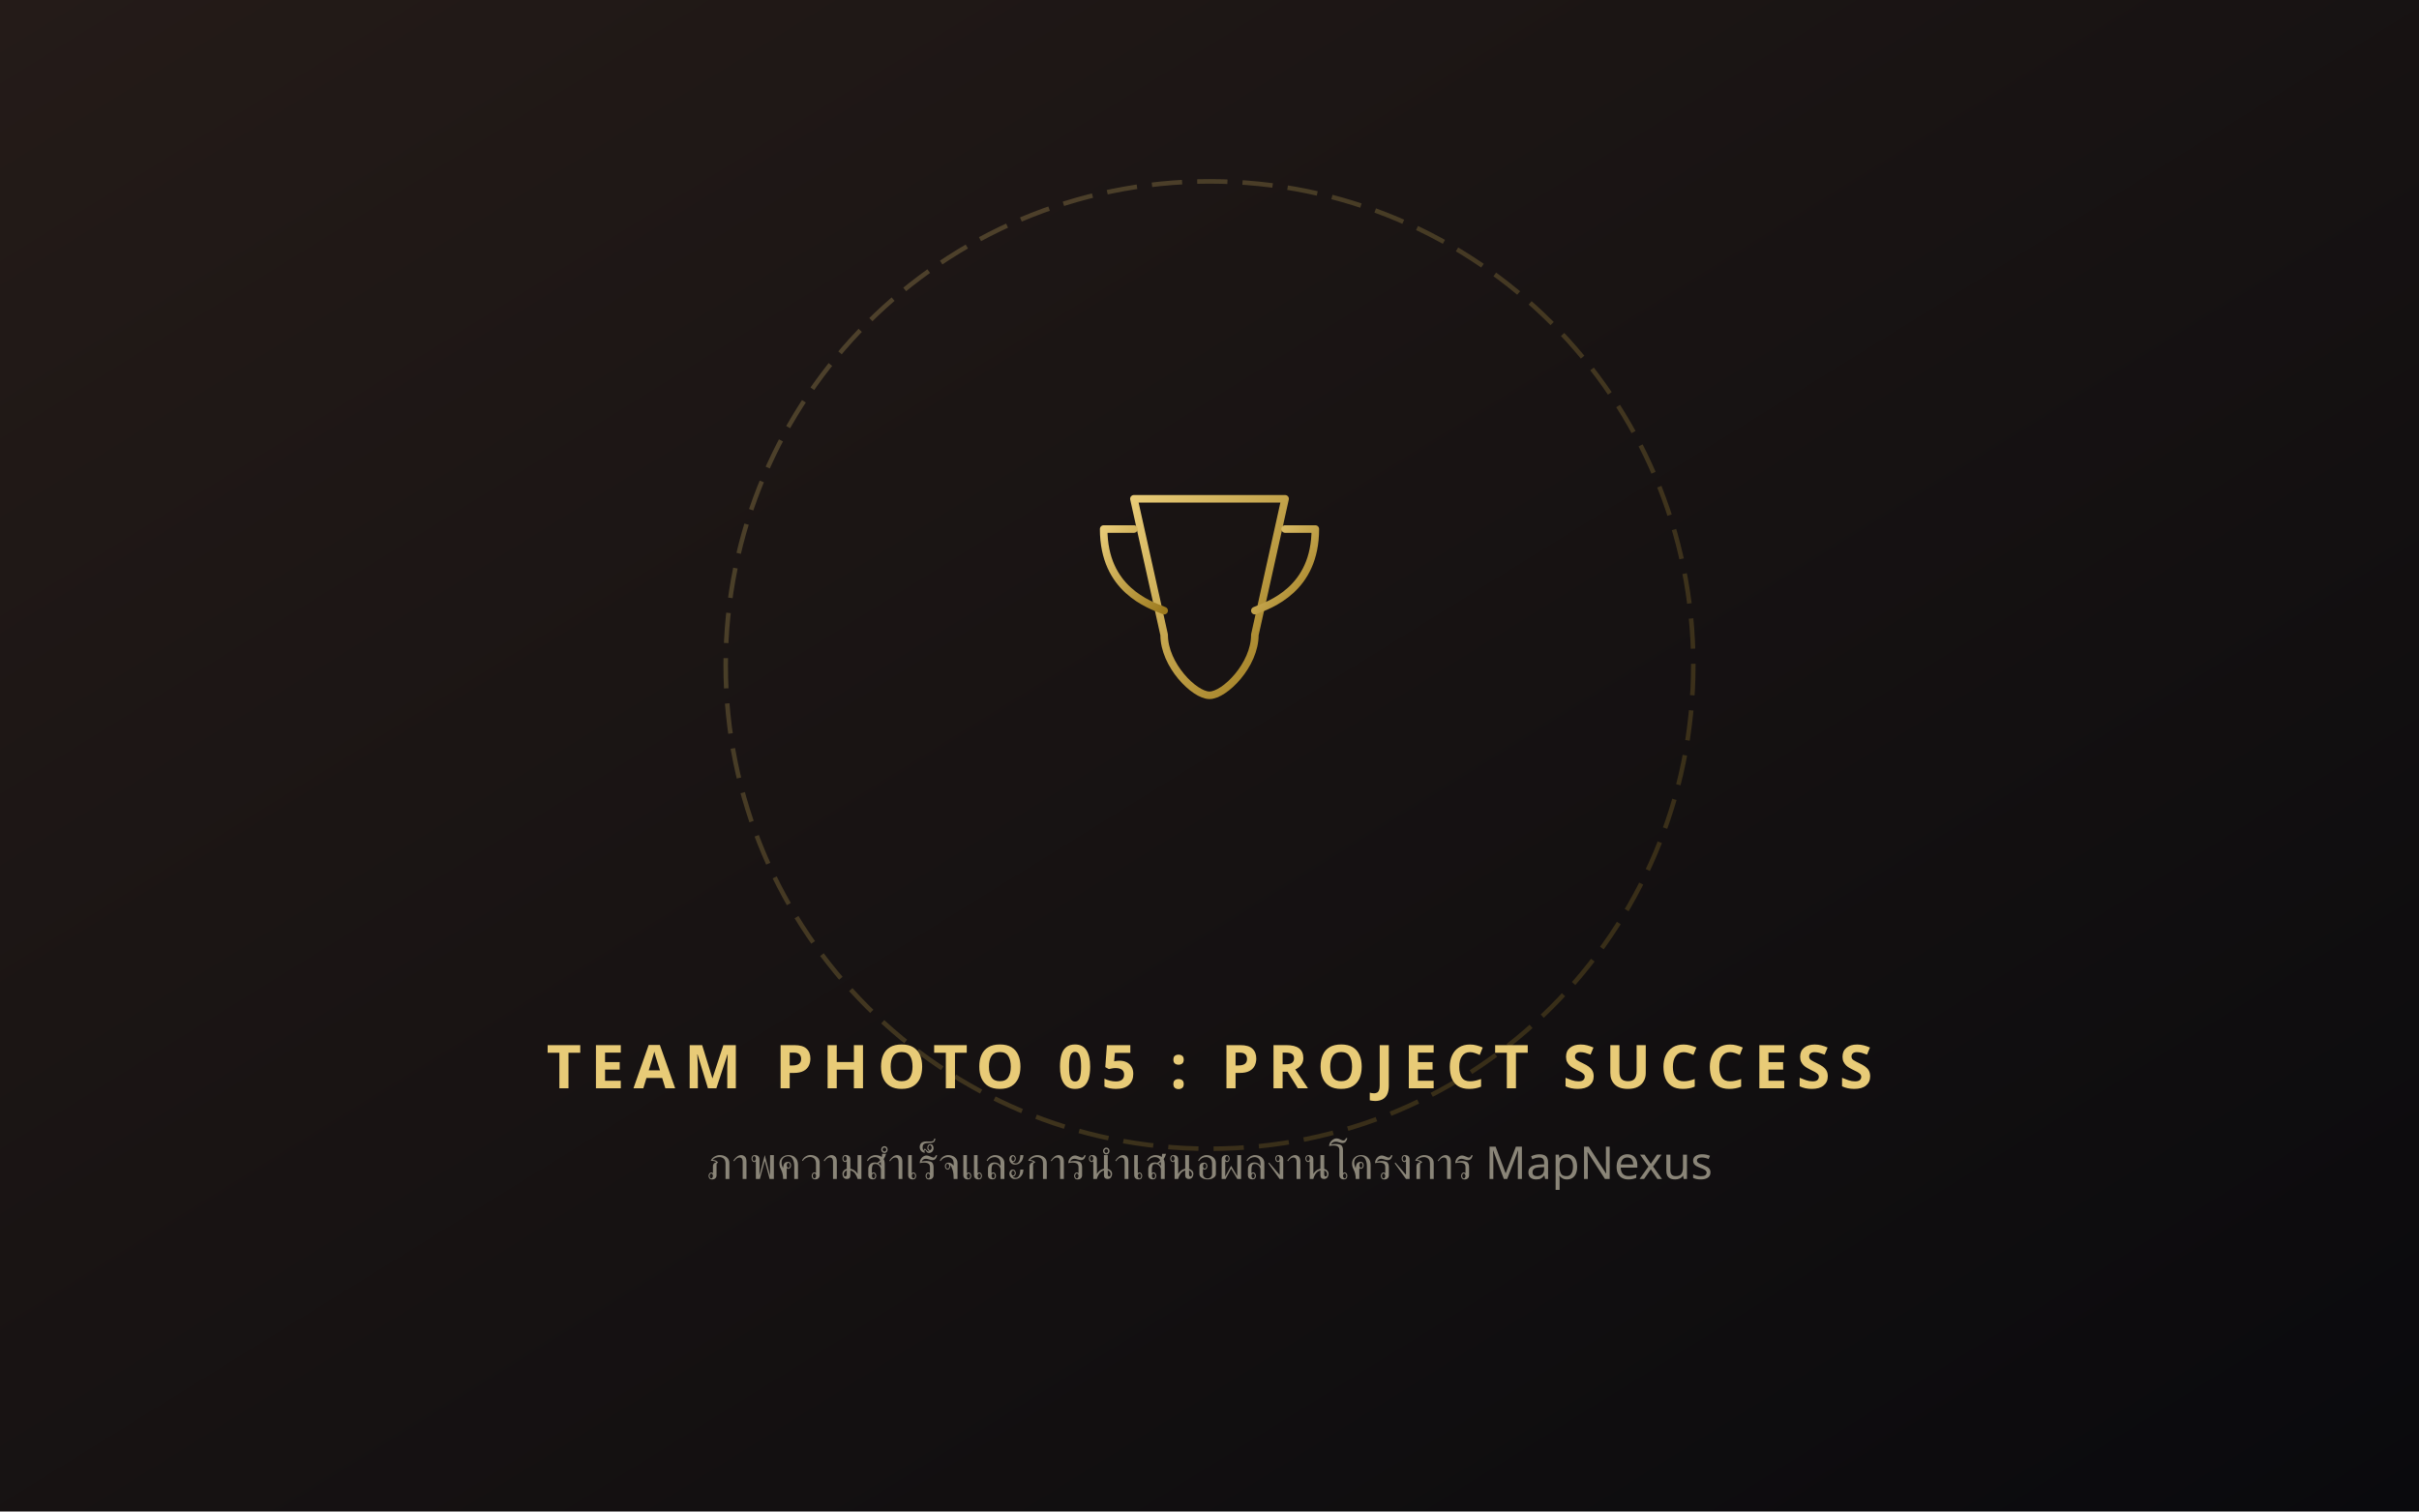
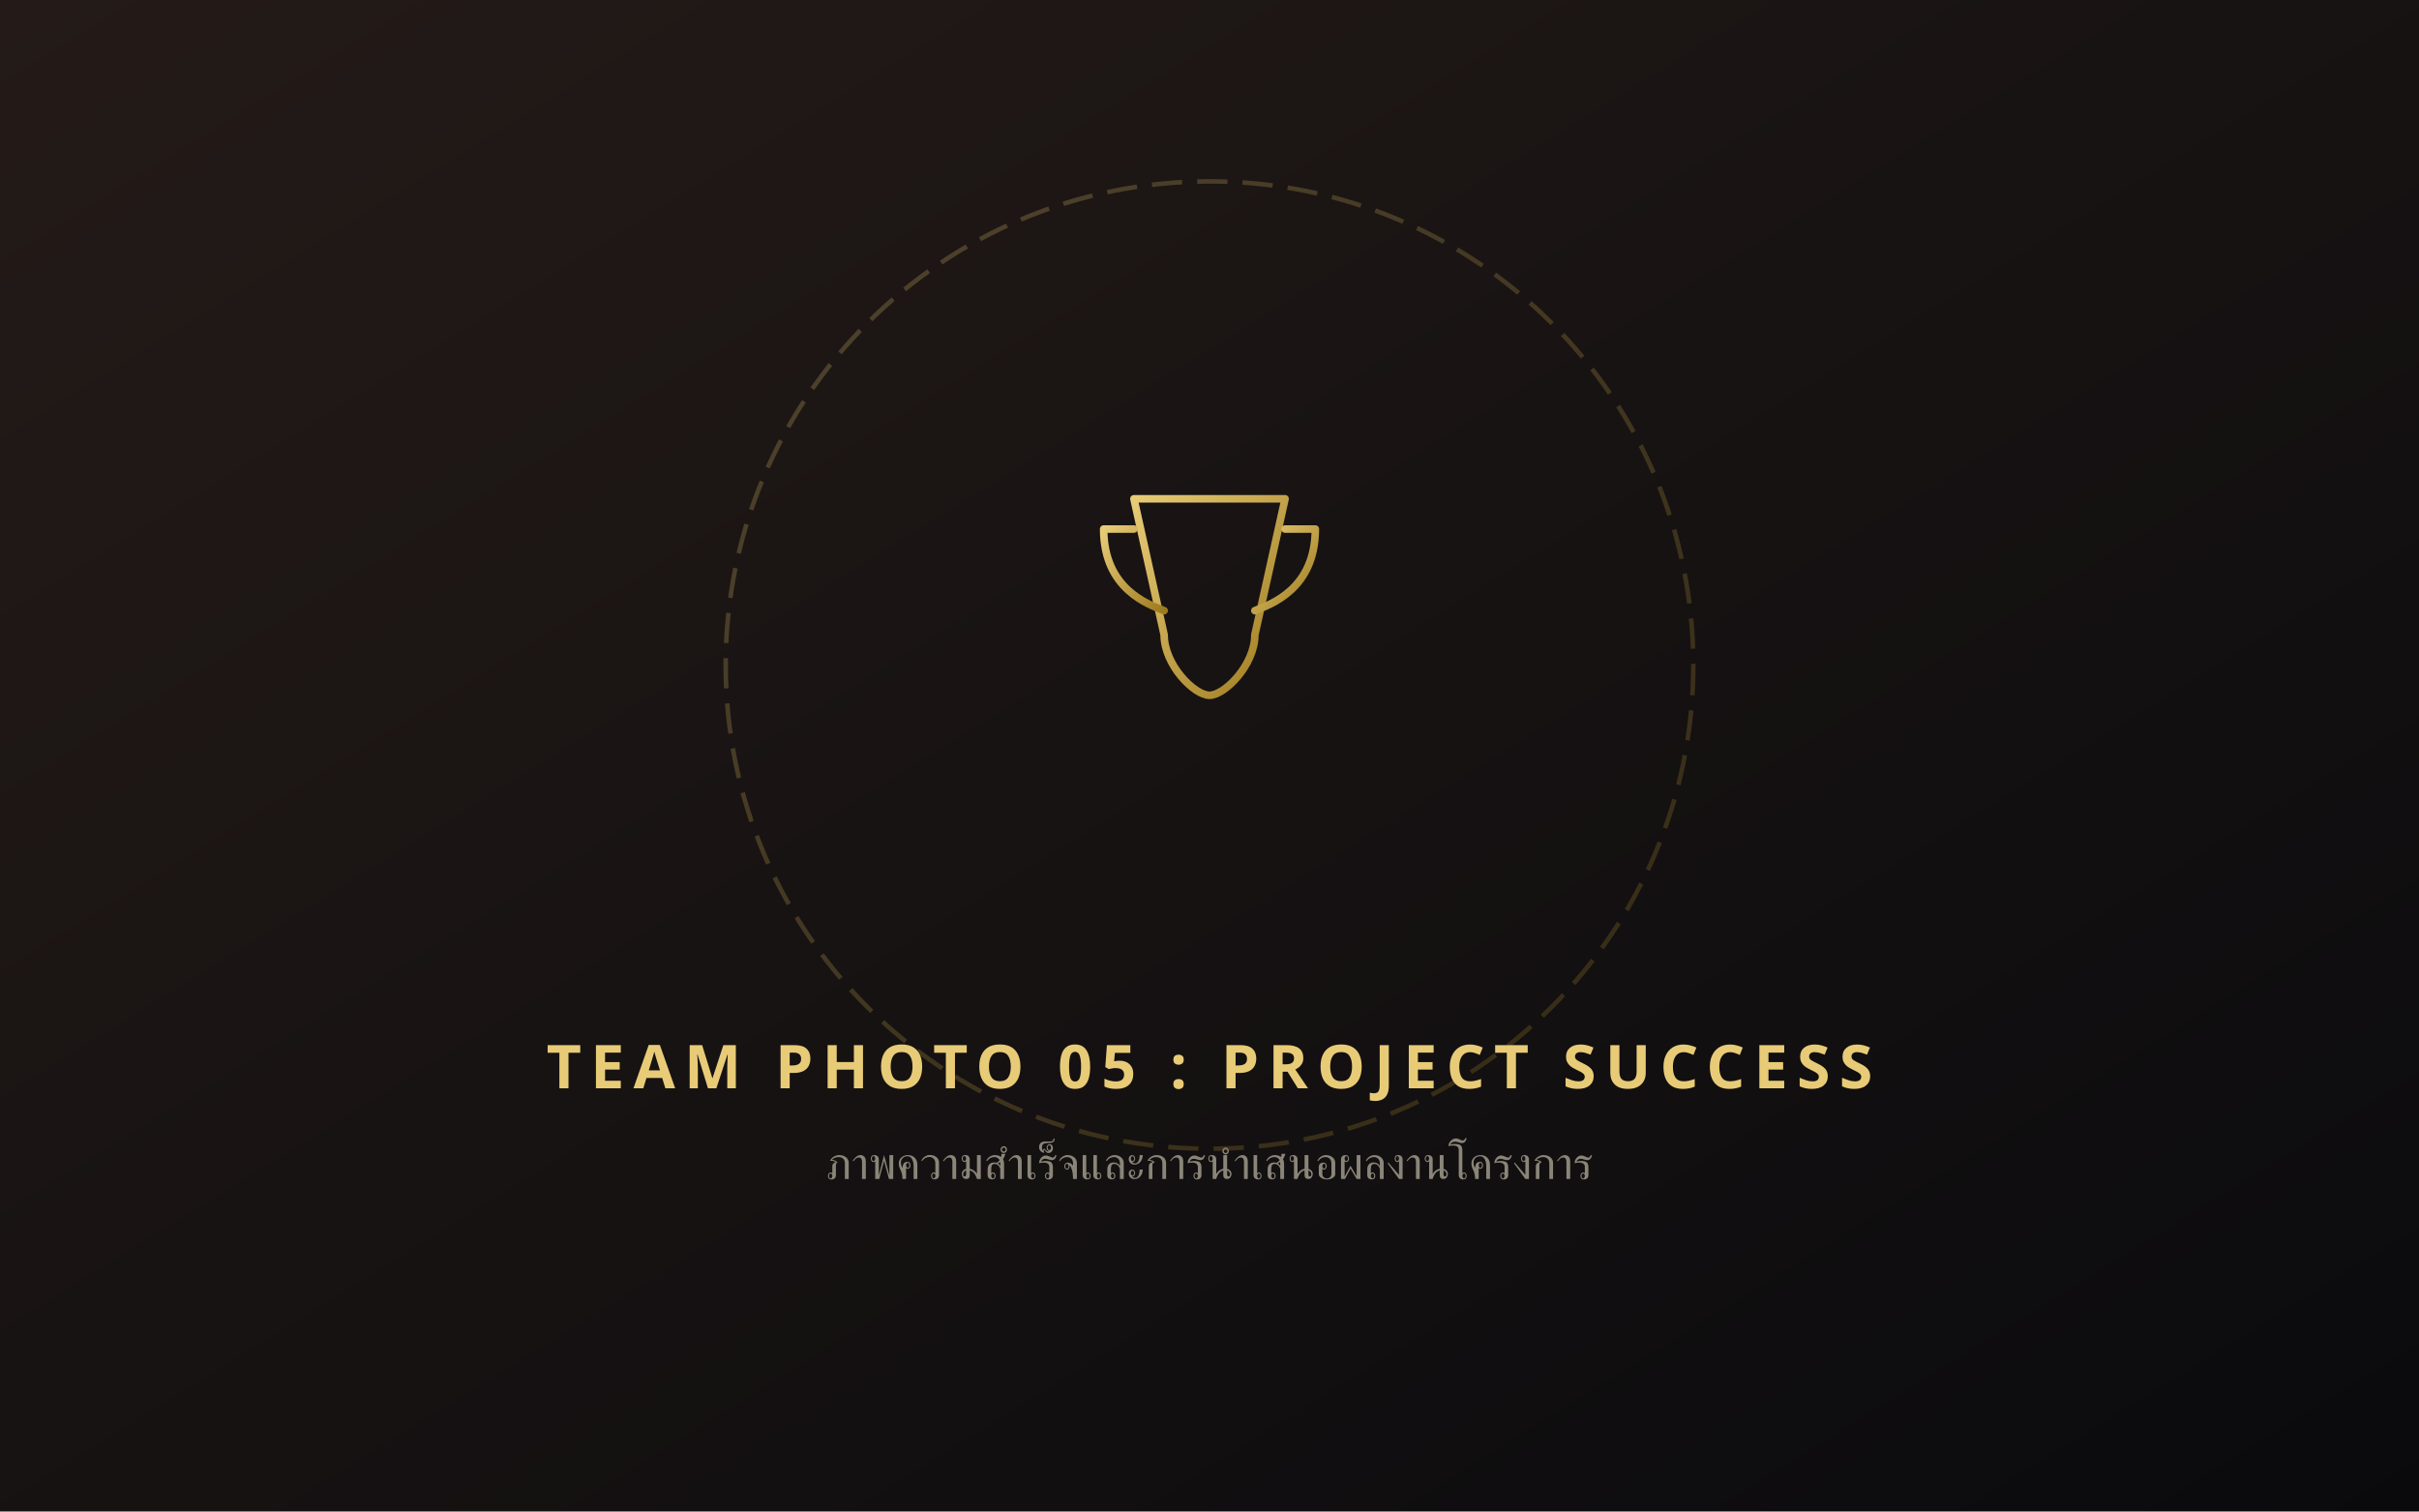
<svg xmlns="http://www.w3.org/2000/svg" viewBox="0 0 800 500" width="100%" height="100%">
  <defs>
    <linearGradient id="bg5" x1="0%" y1="0%" x2="100%" y2="100%">
      <stop offset="0%" stop-color="#241b18" />
      <stop offset="100%" stop-color="#0a0a0d" />
    </linearGradient>
    <linearGradient id="gold" x1="0%" y1="0%" x2="100%" y2="100%">
      <stop offset="0%" stop-color="#e8cb77" />
      <stop offset="100%" stop-color="#9c7a1e" />
    </linearGradient>
  </defs>
  <rect width="800" height="500" fill="url(#bg5)" />
  <circle cx="400" cy="220" r="160" fill="none" stroke="url(#gold)" stroke-width="1.5" stroke-dasharray="10 5" opacity="0.25" />
  <g transform="translate(360, 150)" stroke="url(#gold)" stroke-width="2.5" fill="none" stroke-linecap="round" stroke-linejoin="round">
    <path d="M15 15 L65 15 L55 60 C55 70, 45 80, 40 80 C35 80, 25 70, 25 60 Z" />
    <path d="M15 25 L5 25 C5 45, 20 50, 25 52" />
    <path d="M65 25 L75 25 C75 45, 60 50, 55 52" />
    <line x1="40" y1="80" x2="40" y2="100" />
    <line x1="20" y1="100" x2="60" y2="100" />
  </g>
  <text x="400" y="360" font-family="'Space Grotesk', sans-serif" font-size="20" fill="#e8cb77" text-anchor="middle" font-weight="600" letter-spacing="3">TEAM PHOTO 05 : PROJECT SUCCESS</text>
-   <text x="400" y="390" font-family="'Prompt', sans-serif" font-size="15" fill="#8a8578" text-anchor="middle">ภาพความสำเร็จและการนำเสนอผลงานโครงการ MapNexus</text>
+   <text x="400" y="390" font-family="'Prompt', sans-serif" font-size="15" fill="#8a8578" text-anchor="middle">ภาพความสำเร็จและการนำเสนอผลงานโครงการ</text>
</svg>
